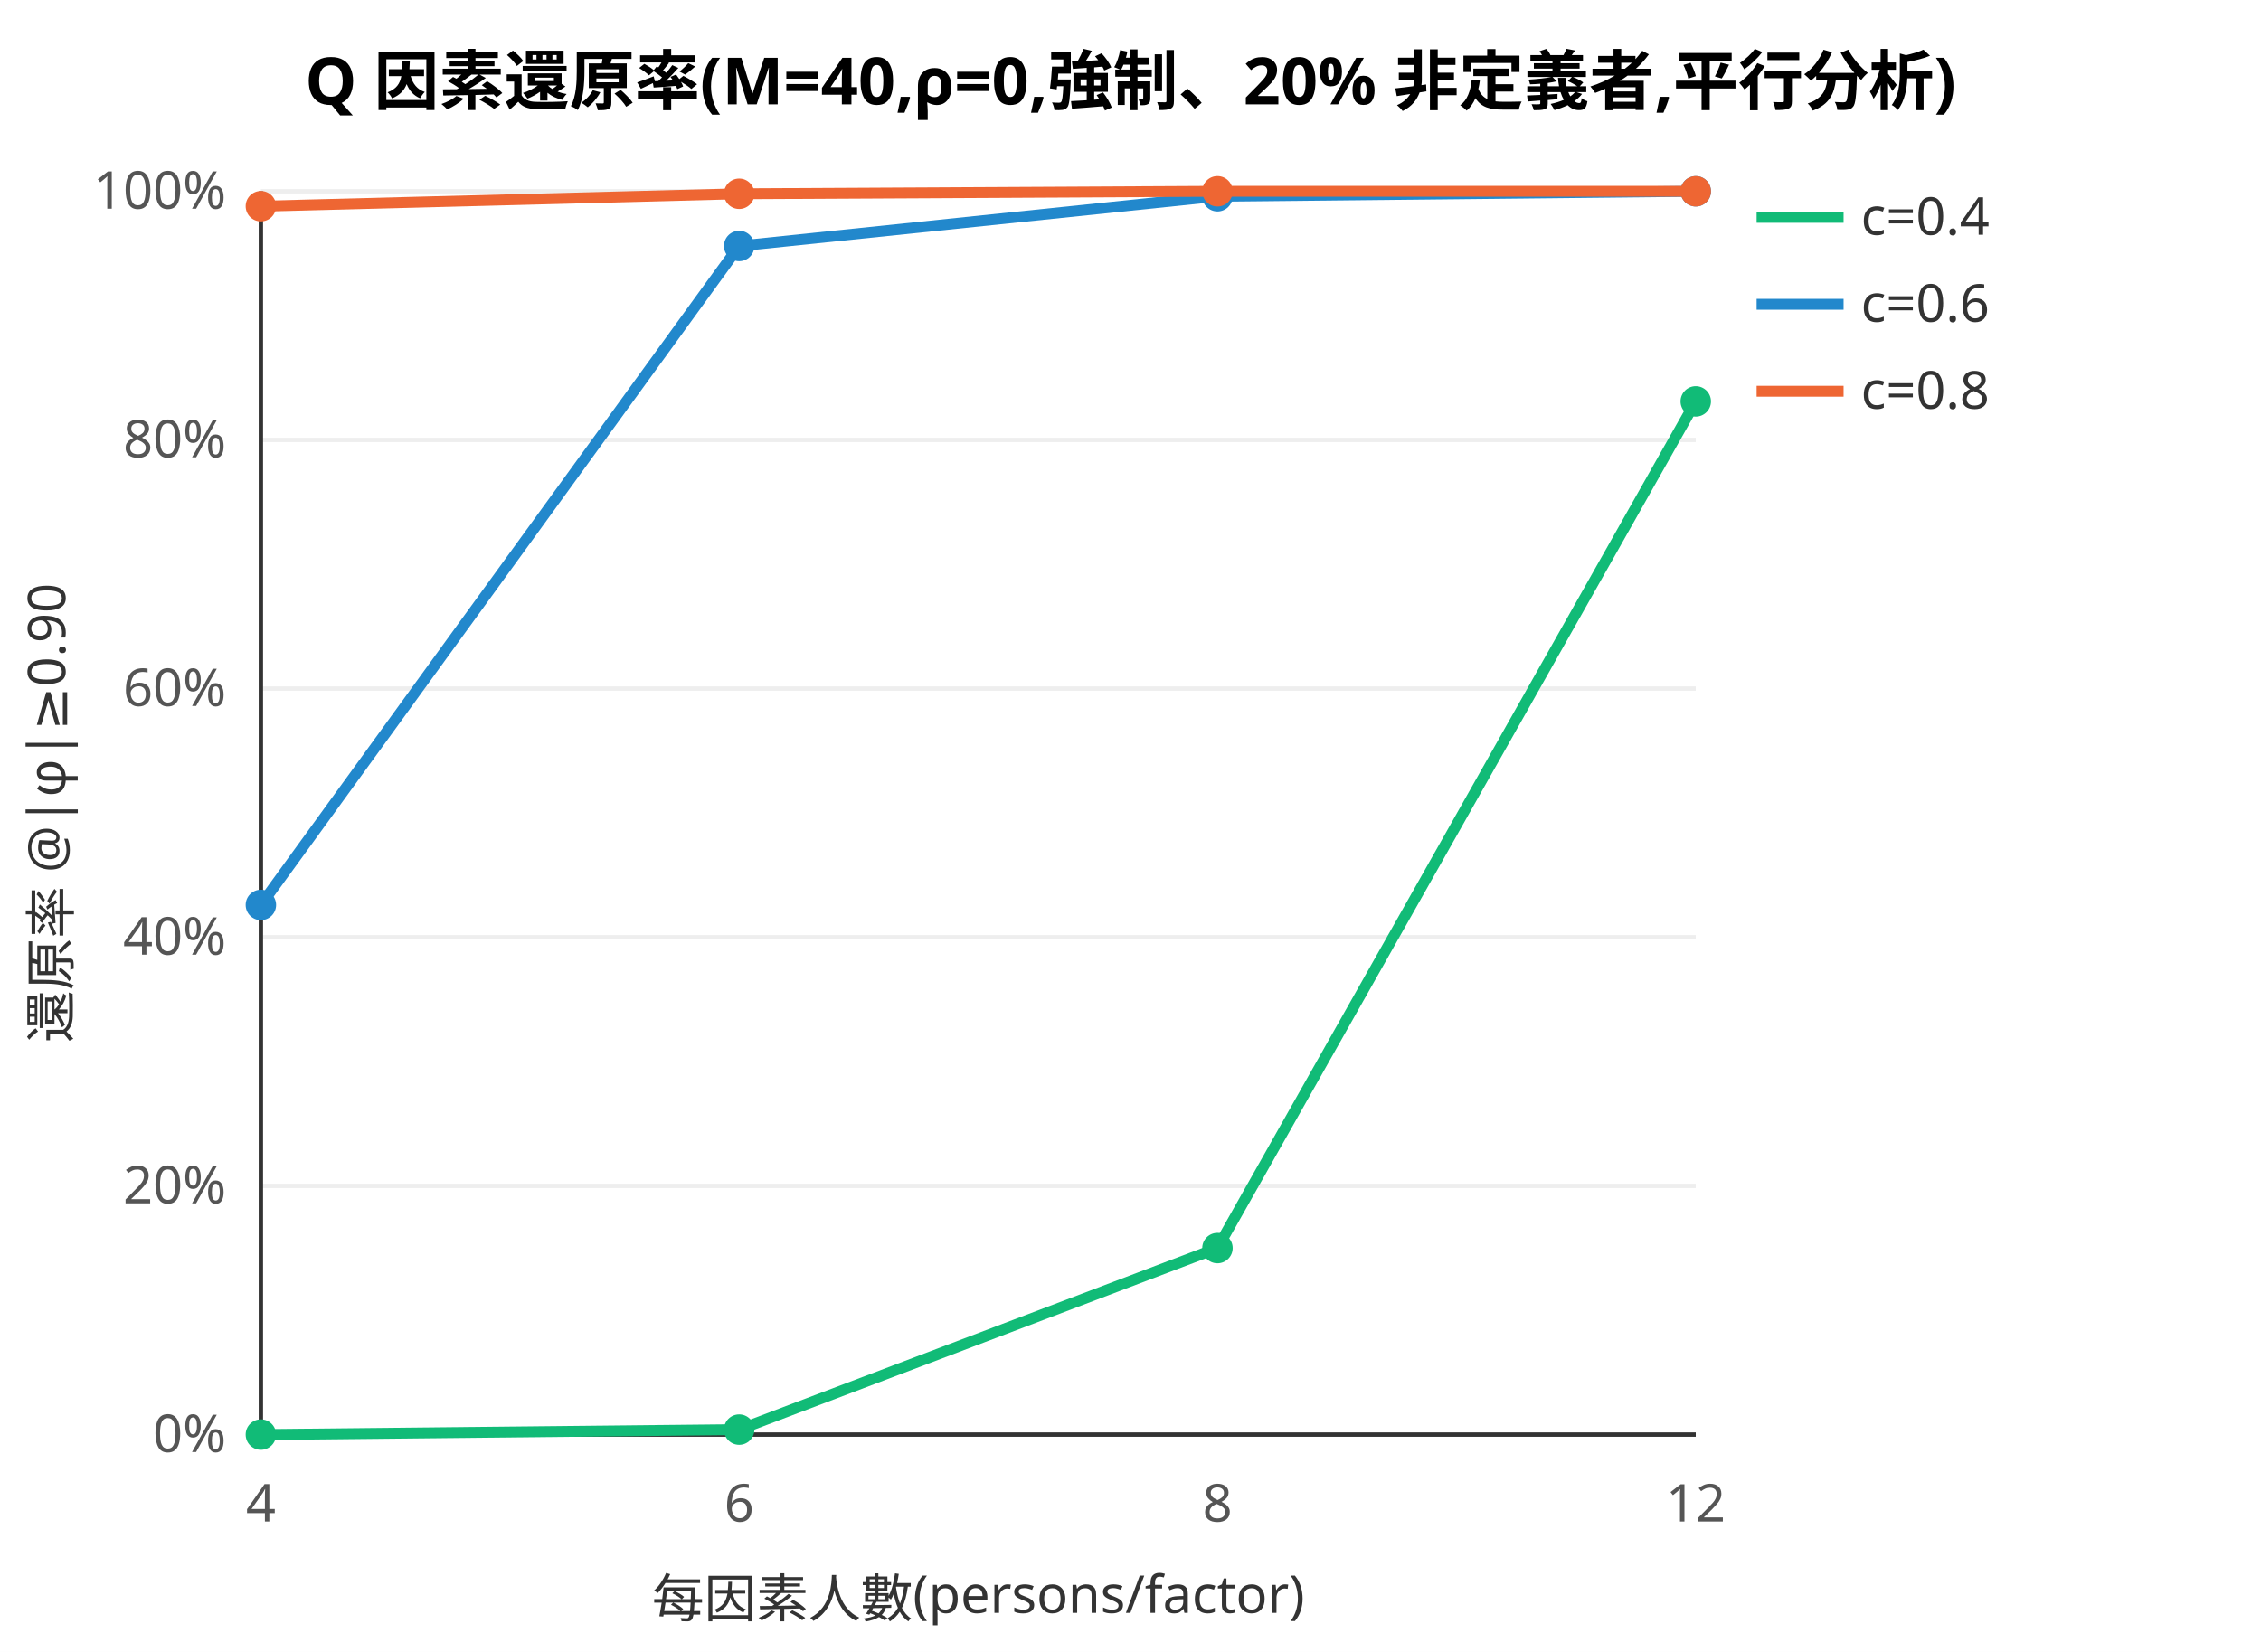
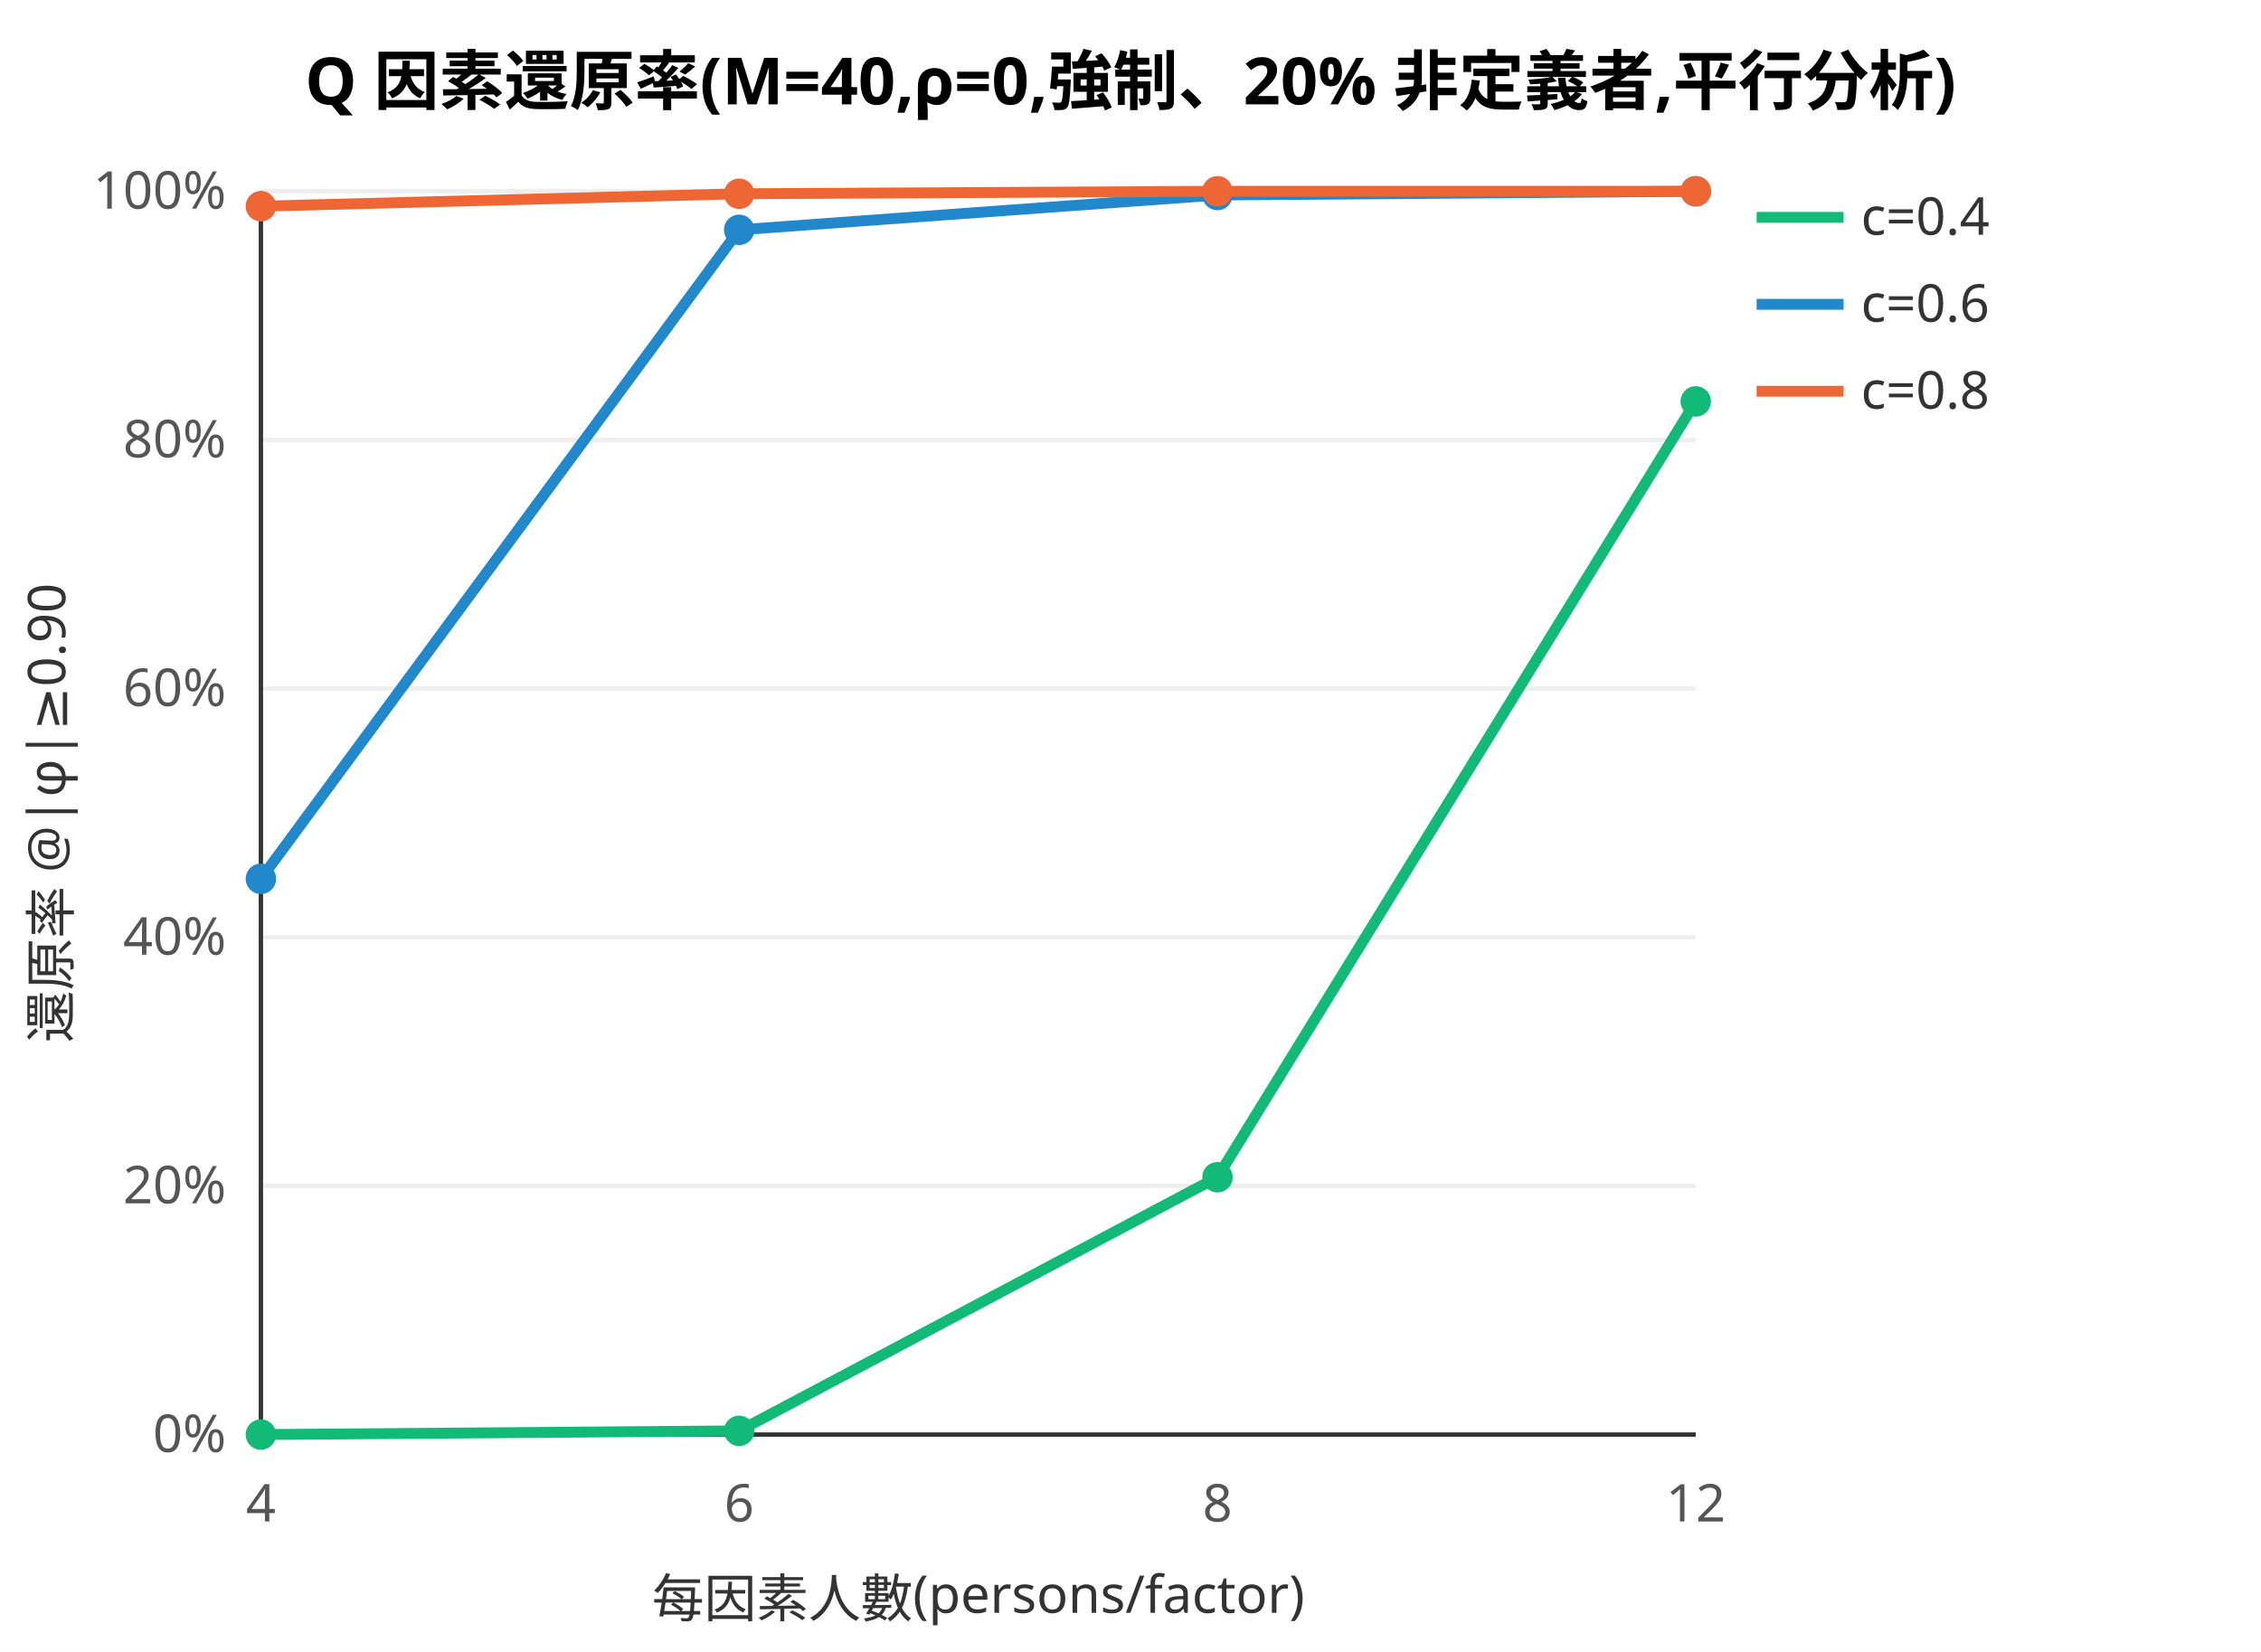
<svg xmlns="http://www.w3.org/2000/svg" width="520" height="380" font-family="sans-serif" font-size="12">
  <rect width="520" height="380" fill="white" />
  <text x="260" y="24" text-anchor="middle" font-size="15" font-weight="bold">Q 因素還原率(M=40,ρ=0,強制、20% 非定義者,平行分析)</text>
  <line x1="60" y1="330" x2="390" y2="330" stroke="#eee" />
  <text x="52" y="334" text-anchor="end" fill="#555">0%</text>
  <line x1="60" y1="272.8" x2="390" y2="272.8" stroke="#eee" />
  <text x="52" y="276.8" text-anchor="end" fill="#555">20%</text>
  <line x1="60" y1="215.6" x2="390" y2="215.6" stroke="#eee" />
  <text x="52" y="219.6" text-anchor="end" fill="#555">40%</text>
  <line x1="60" y1="158.4" x2="390" y2="158.4" stroke="#eee" />
  <text x="52" y="162.4" text-anchor="end" fill="#555">60%</text>
  <line x1="60" y1="101.2" x2="390" y2="101.2" stroke="#eee" />
  <text x="52" y="105.2" text-anchor="end" fill="#555">80%</text>
  <line x1="60" y1="44" x2="390" y2="44" stroke="#eee" />
  <text x="52" y="48" text-anchor="end" fill="#555">100%</text>
  <line x1="60" y1="44" x2="60" y2="330" stroke="#333" />
  <line x1="60" y1="330" x2="390" y2="330" stroke="#333" />
  <text x="60" y="350" text-anchor="middle" fill="#555">4</text>
  <text x="170" y="350" text-anchor="middle" fill="#555">6</text>
  <text x="280" y="350" text-anchor="middle" fill="#555">8</text>
  <text x="390" y="350" text-anchor="middle" fill="#555">12</text>
  <text x="225" y="372" text-anchor="middle" fill="#333">每因素人數(persons/factor)</text>
  <text x="16" y="187" text-anchor="middle" transform="rotate(-90 16 187)" fill="#333">還原率 @|φ|≥0.90</text>
-   <polyline points="60,330 170,328.856 280,287.1 390,92.334" fill="none" stroke="#1b7" stroke-width="2.5" />
+   <polyline points="60,330 170,329.142 280,270.798 390,92.334" fill="none" stroke="#1b7" stroke-width="2.5" />
  <circle cx="60" cy="330" r="3.5" fill="#1b7" />
-   <circle cx="170" cy="328.856" r="3.5" fill="#1b7" />
-   <circle cx="280" cy="287.1" r="3.5" fill="#1b7" />
+   <circle cx="170" cy="329.142" r="3.5" fill="#1b7" />
+   <circle cx="280" cy="270.798" r="3.5" fill="#1b7" />
  <circle cx="390" cy="92.334" r="3.5" fill="#1b7" />
  <line x1="404" y1="50" x2="424" y2="50" stroke="#1b7" stroke-width="2.5" />
  <text x="428" y="54" fill="#333">c=0.4</text>
-   <polyline points="60,208.164 170,56.584 280,45.144 390,44" fill="none" stroke="#28c" stroke-width="2.5" />
-   <circle cx="60" cy="208.164" r="3.5" fill="#28c" />
-   <circle cx="170" cy="56.584" r="3.5" fill="#28c" />
-   <circle cx="280" cy="45.144" r="3.5" fill="#28c" />
+   <polyline points="60,202.158 170,52.866 280,44.858 390,44" fill="none" stroke="#28c" stroke-width="2.5" />
+   <circle cx="60" cy="202.158" r="3.5" fill="#28c" />
+   <circle cx="170" cy="52.866" r="3.5" fill="#28c" />
+   <circle cx="280" cy="44.858" r="3.5" fill="#28c" />
  <circle cx="390" cy="44" r="3.5" fill="#28c" />
  <line x1="404" y1="70" x2="424" y2="70" stroke="#28c" stroke-width="2.5" />
  <text x="428" y="74" fill="#333">c=0.6</text>
  <polyline points="60,47.432 170,44.572 280,44 390,44" fill="none" stroke="#e63" stroke-width="2.5" />
  <circle cx="60" cy="47.432" r="3.5" fill="#e63" />
  <circle cx="170" cy="44.572" r="3.5" fill="#e63" />
  <circle cx="280" cy="44" r="3.5" fill="#e63" />
  <circle cx="390" cy="44" r="3.5" fill="#e63" />
  <line x1="404" y1="90" x2="424" y2="90" stroke="#e63" stroke-width="2.5" />
  <text x="428" y="94" fill="#333">c=0.8</text>
</svg>
